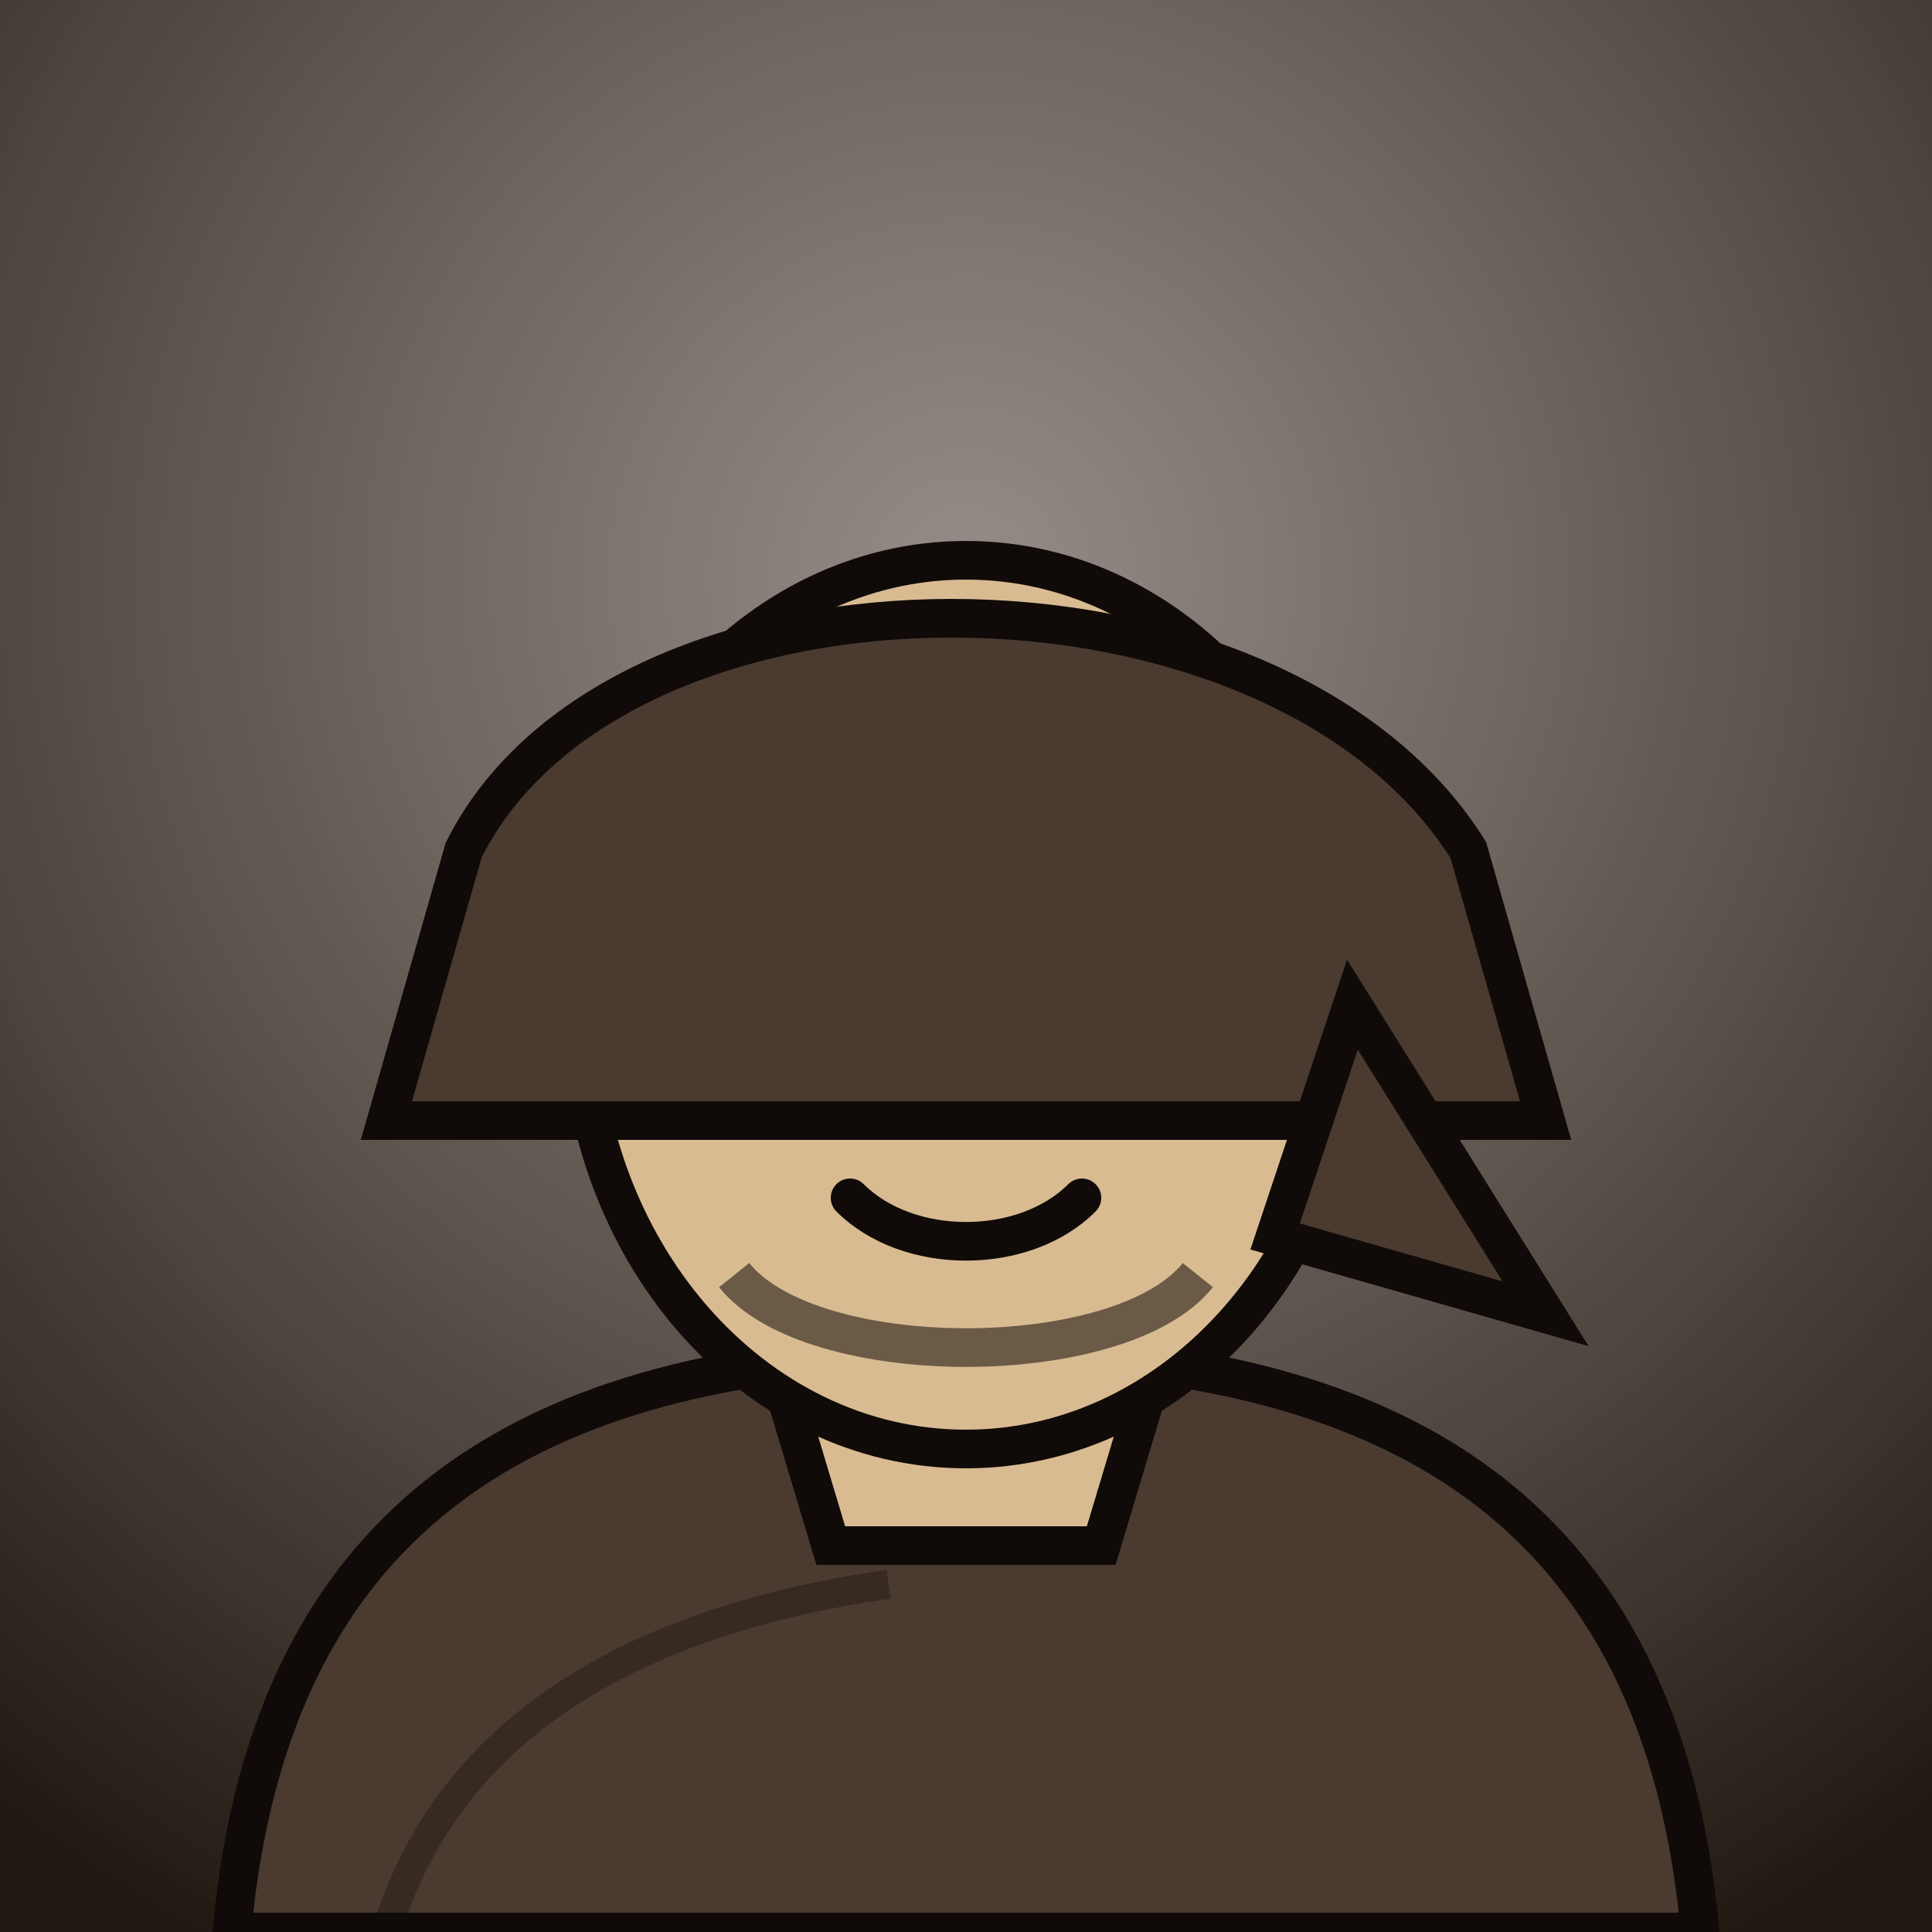
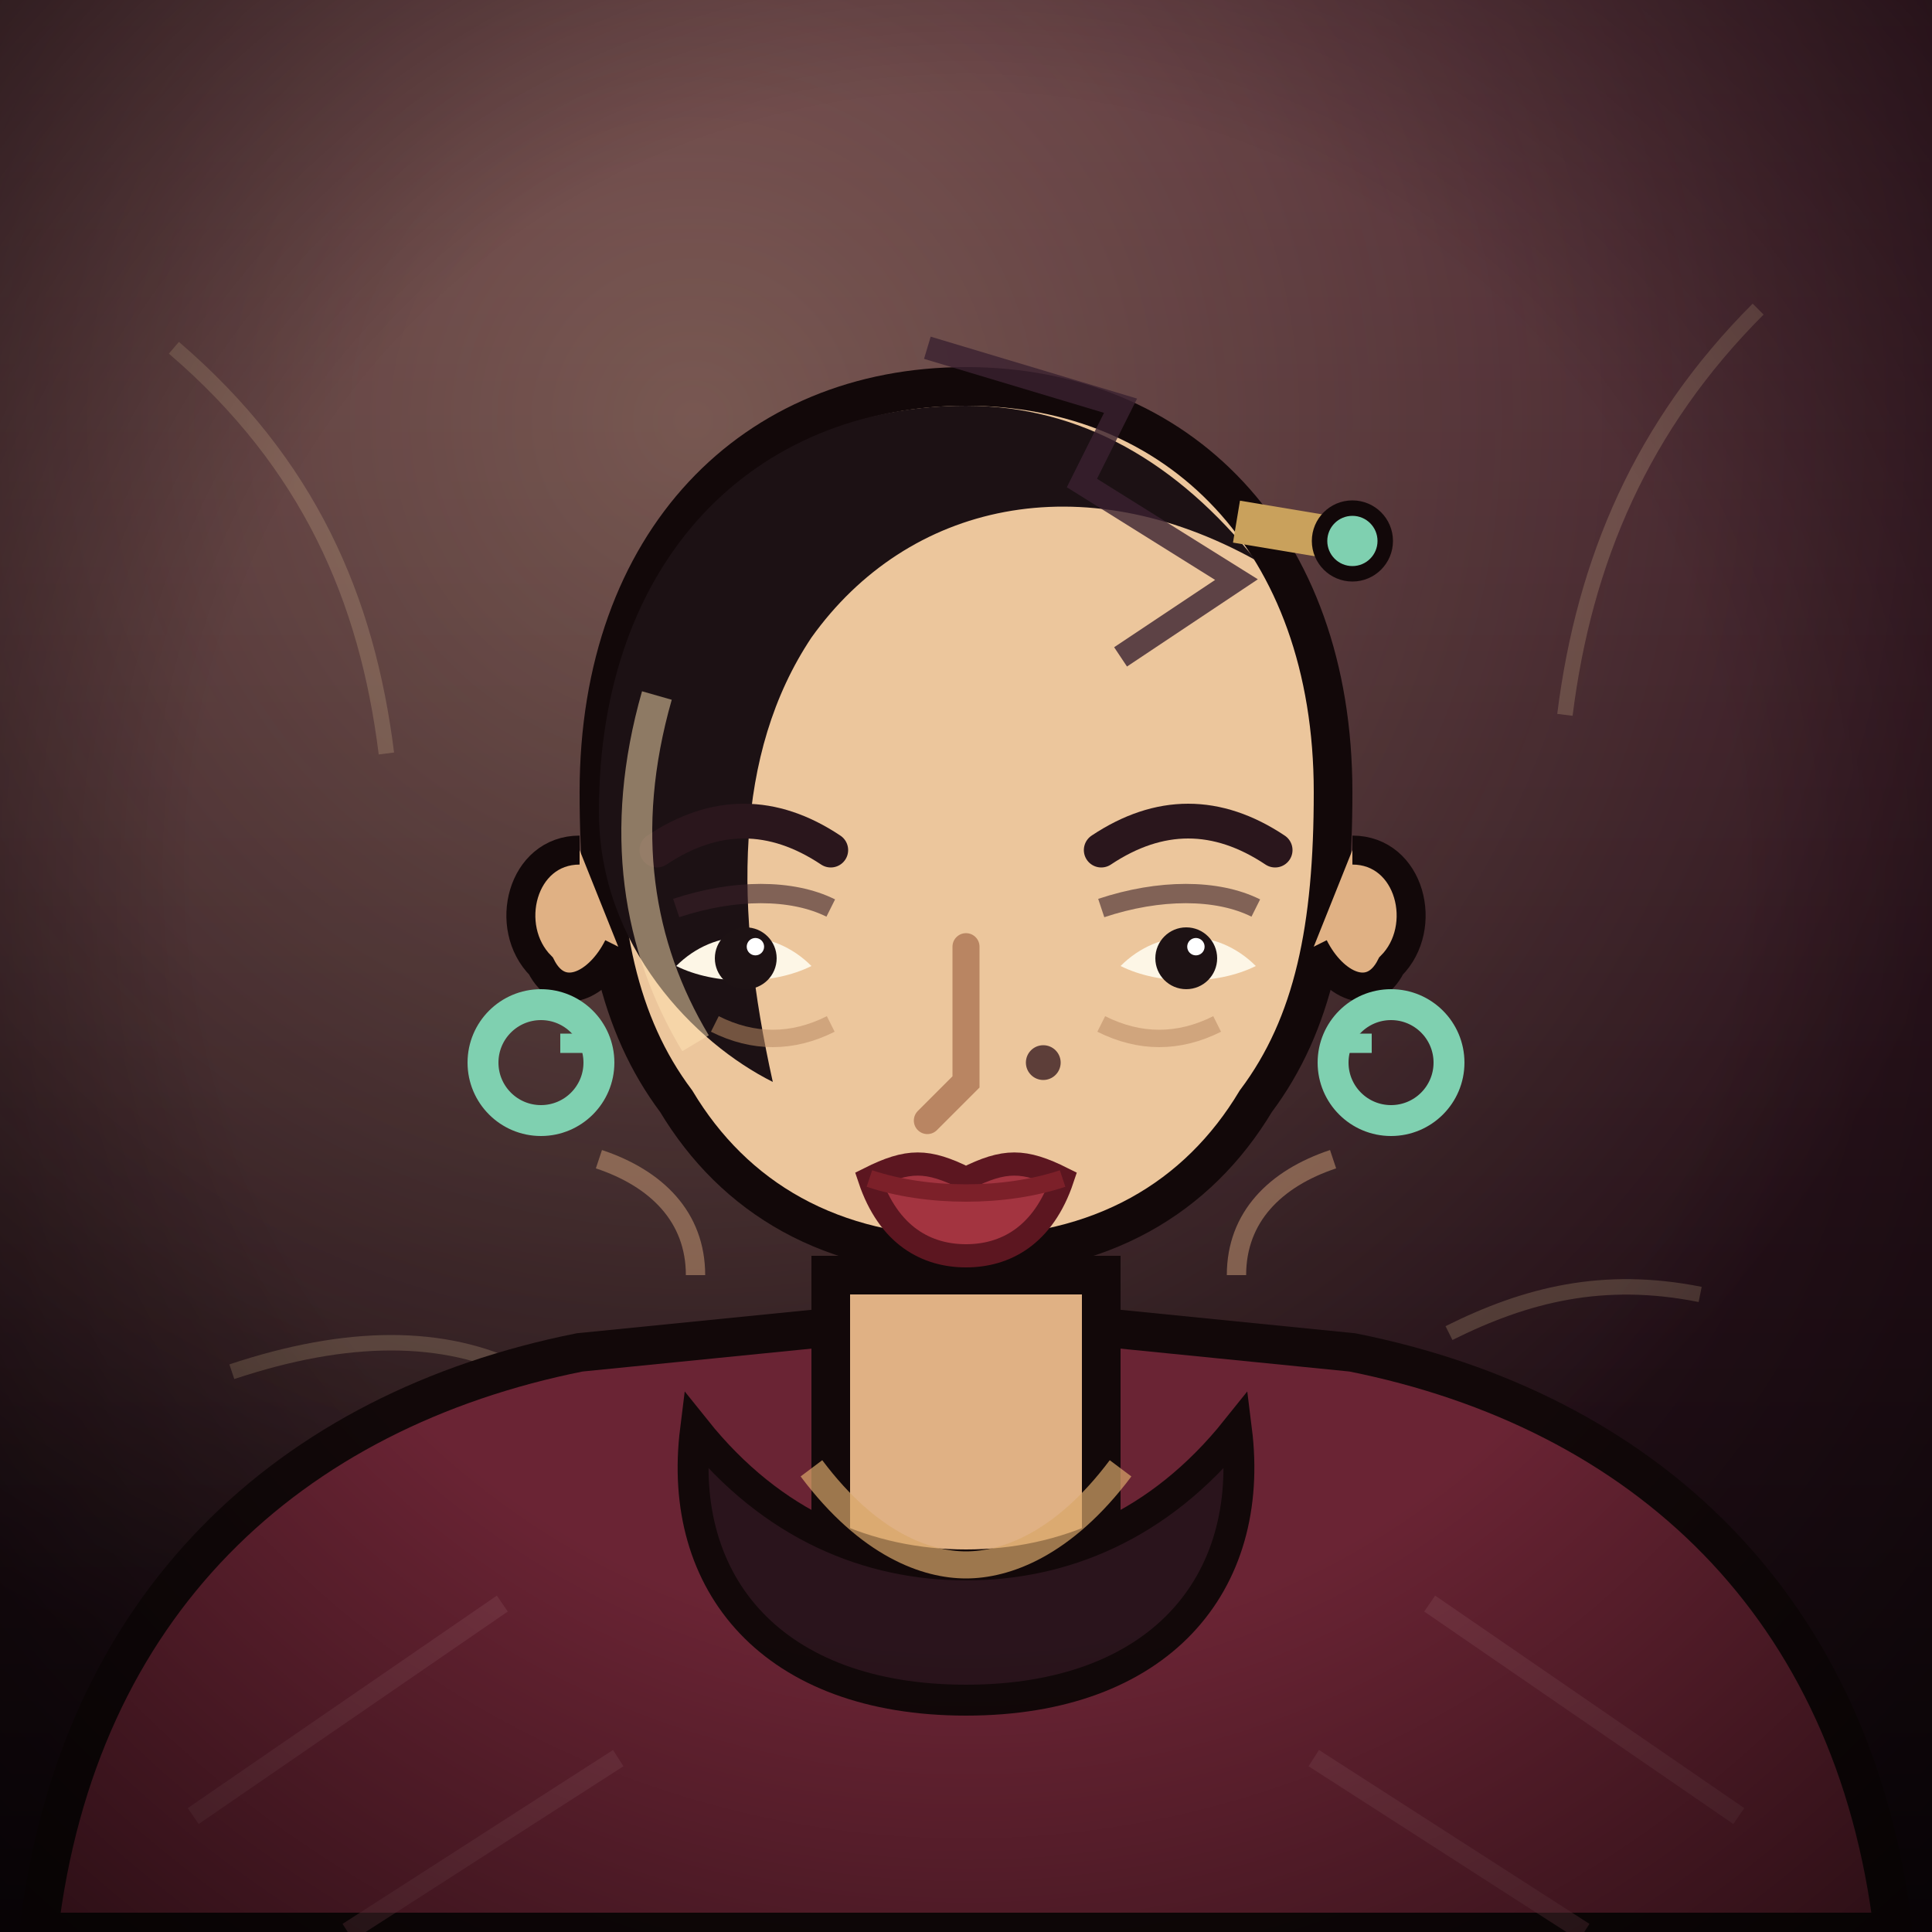
<svg xmlns="http://www.w3.org/2000/svg" viewBox="0 0 100 100">
  <defs>
-     <radialGradient id="b5" cx=".5" cy=".3" r=".8">
-       <stop offset="0" stop-color="#4a3a30" stop-opacity=".55" />
-       <stop offset="1" stop-color="#221913" />
+     <linearGradient id="p5bg" x1="0" y1="0" x2="0" y2="1">
+       <stop offset="0" stop-color="#4a2331" />
+       <stop offset=".66" stop-color="#241018" />
+       <stop offset="1" stop-color="#12080d" />
+     </linearGradient>
+     <radialGradient id="p5lit" cx=".36" cy=".22" r=".7">
+       <stop offset="0" stop-color="#ffe1b0" stop-opacity=".3" />
+       <stop offset="1" stop-color="#ffe1b0" stop-opacity="0" />
+     </radialGradient>
+     <radialGradient id="p5vig" cx=".5" cy=".45" r=".72">
+       <stop offset=".55" stop-color="#000" stop-opacity="0" />
+       <stop offset="1" stop-color="#000" stop-opacity=".58" />
    </radialGradient>
  </defs>
-   <rect width="100" height="100" fill="url(#b5)" />
-   <path d="M12 100c2-22 16-30 38-30s36 8 38 30z" fill="#4a3a30" stroke="#100b08" stroke-width="2" />
-   <path d="M40 70h20l-3 10H43z" fill="#d9bb92" stroke="#100b08" stroke-width="2" />
-   <ellipse cx="50" cy="52" rx="20" ry="23" fill="#d9bb92" stroke="#100b08" stroke-width="2" />
-   <circle cx="43" cy="52" r="2.2" fill="#100b08" />
-   <circle cx="57" cy="52" r="2.2" fill="#100b08" />
-   <path d="M44 62c3 3 9 3 12 0" fill="none" stroke="#100b08" stroke-width="2" stroke-linecap="round" />
-   <path d="M38 66c4 5 20 5 24 0" fill="none" stroke="#100b08" stroke-width="2" opacity=".55" />
-   <path d="M24 44c8-16 42-16 52 0l4 14H20z" fill="#4a3a30" stroke="#100b08" stroke-width="2" />
-   <path d="M70 52l10 16-14-4z" fill="#4a3a30" stroke="#100b08" stroke-width="2" />
-   <path d="M20 100c3-10 12-16 26-18" fill="none" stroke="#100b08" stroke-width="1.5" opacity=".35" />
+   <rect width="100" height="100" fill="url(#p5bg)" />
+   <rect width="100" height="100" fill="url(#p5lit)" />
+   <g opacity=".2" stroke="#f0d2a0" stroke-width=".8" fill="none">
+     <path d="M9 18c7 6 10 13 11 21M91 16c-6 6-9 13-10 21M12 71c6-2 11-2 15 0M88 67c-5-1-9 0-13 2" />
+   </g>
+   <path d="M2 100c2-17 13-27 28-30l20-2 20 2c15 3 26 13 28 30z" fill="#6a2434" stroke="#120809" stroke-width="2" />
+   <path d="M38 78c4 3 8 4 12 4s8-1 12-4" fill="none" stroke="#8f3c50" stroke-width="1.4" opacity=".7" />
+   <path d="M43 66h14v14c-4 3-10 3-14 0z" fill="#e0b184" stroke="#120809" stroke-width="2" />
+   <path d="M36 74c4 5 9 7 14 7s10-2 14-7c1 8-4 14-14 14s-15-6-14-14z" fill="#2a141c" stroke="#120809" stroke-width="1.6" />
+   <path d="M42 76c3 4 6 5 8 5s5-1 8-5" fill="none" stroke="#d9a76a" stroke-width="1.4" opacity=".7" />
+   <path d="M31 41c0-13 8-21 19-21s19 8 19 21c0 7-1 12-4 16-3 5-8 8-15 8s-12-3-15-8c-3-4-4-9-4-16z" fill="#ecc69c" stroke="#120809" stroke-width="2" />
+   <path d="M31 42c0-13 8-21 19-21 6 0 11 3 15 8-9-5-18-3-23 4-4 6-4 14-2 23-4-2-9-7-9-14z" fill="#1c1114" />
+   <path d="M30 44c-3 0-4 4-2 6 1 2 3 1 4-1" fill="#e0b184" stroke="#120809" stroke-width="1.5" />
+   <path d="M70 44c3 0 4 4 2 6-1 2-3 1-4-1" fill="#e0b184" stroke="#120809" stroke-width="1.5" />
+   <path d="M48 18l10 3-2 4 8 5-6 4" fill="none" stroke="#3a2130" stroke-width="1.2" opacity=".8" />
+   <path d="M64 27l6 1" stroke="#c9a15c" stroke-width="2.2" />
+   <circle cx="70" cy="28" r="1.7" fill="#7fd0b0" stroke="#120809" stroke-width=".8" />
+   <path d="M34 44c3-2 6-2 9 0M57 44c3-2 6-2 9 0" fill="none" stroke="#2a161c" stroke-width="1.8" stroke-linecap="round" />
+   <path d="M35 47c3-1 6-1 8 0M57 47c3-1 6-1 8 0" fill="none" stroke="#3a2028" stroke-width="1" opacity=".6" />
+   <path d="M35 50c2-2 5-2 7 0-2 1-5 1-7 0z" fill="#fdf6e6" />
+   <circle cx="38.6" cy="49.6" r="1.6" fill="#1d1214" />
+   <circle cx="39.1" cy="49" r=".45" fill="#fff" />
+   <path d="M58 50c2-2 5-2 7 0-2 1-5 1-7 0z" fill="#fdf6e6" />
+   <circle cx="61.4" cy="49.6" r="1.6" fill="#1d1214" />
+   <circle cx="61.9" cy="49" r=".45" fill="#fff" />
+   <path d="M37 53c2 1 4 1 6 0M57 53c2 1 4 1 6 0" fill="none" stroke="#ba8a64" stroke-width=".9" opacity=".55" />
+   <path d="M50 49v7l-2 2" fill="none" stroke="#b98562" stroke-width="1.4" stroke-linecap="round" />
+   <path d="M45 61c2-1 3-1 5 0 2-1 3-1 5 0-1 3-3 4-5 4s-4-1-5-4z" fill="#a33440" stroke="#5c1620" stroke-width="1.2" />
+   <path d="M45 61c3 1 7 1 10 0" fill="none" stroke="#7c2029" stroke-width=".9" />
+   <circle cx="54" cy="55" r=".9" fill="#3a1c20" opacity=".8" />
+   <circle cx="28" cy="55" r="3" fill="none" stroke="#7fd0b0" stroke-width="1.6" />
+   <circle cx="72" cy="55" r="3" fill="none" stroke="#7fd0b0" stroke-width="1.6" />
+   <path d="M31 54h-2M69 54h2" stroke="#7fd0b0" stroke-width="1" />
+   <path d="M31 60c3 1 5 3 5 6M69 60c-3 1-5 3-5 6" fill="none" stroke="#cfa079" stroke-width="1" opacity=".5" />
+   <g stroke="#8a4a58" stroke-width="1" opacity=".4" fill="none">
+     <path d="M10 94l16-11M18 100l14-9M90 94L74 83M82 100L68 91" />
+   </g>
+   <path d="M34 36c-2 7-1 13 2 18" fill="none" stroke="#ffe3b4" stroke-width="1.6" opacity=".5" />
+   <rect width="100" height="100" fill="url(#p5vig)" />
</svg>
